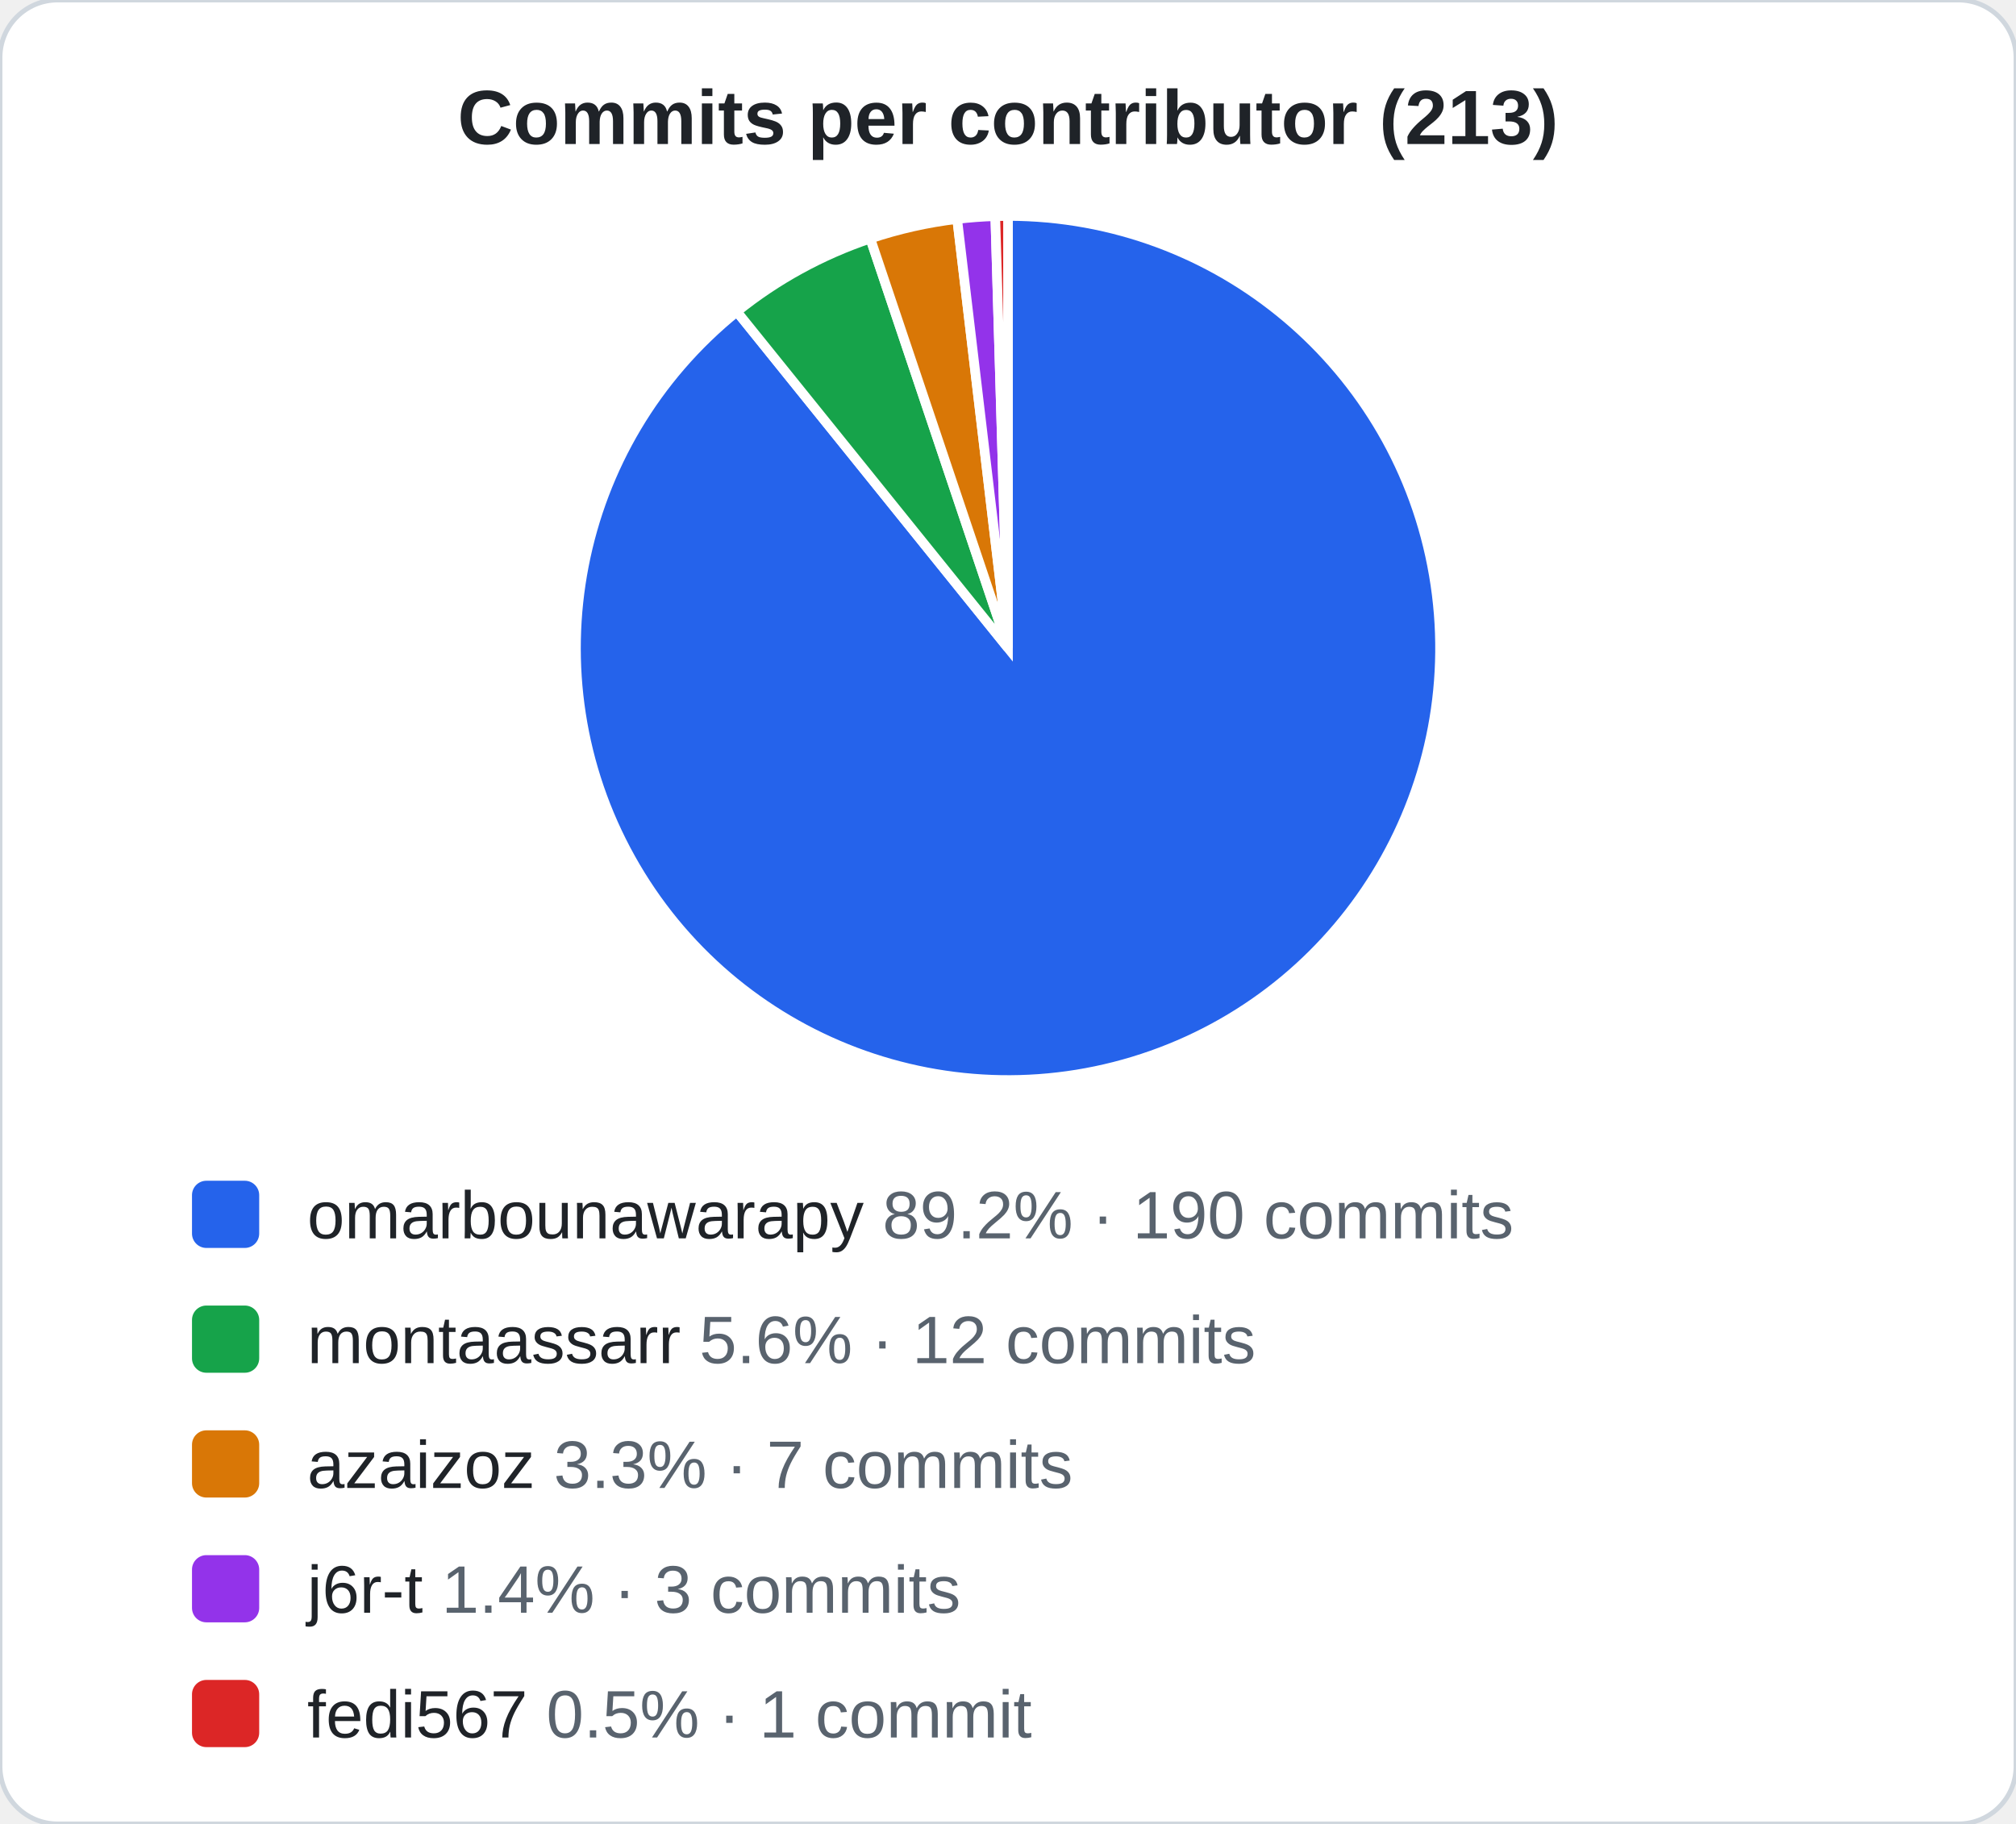
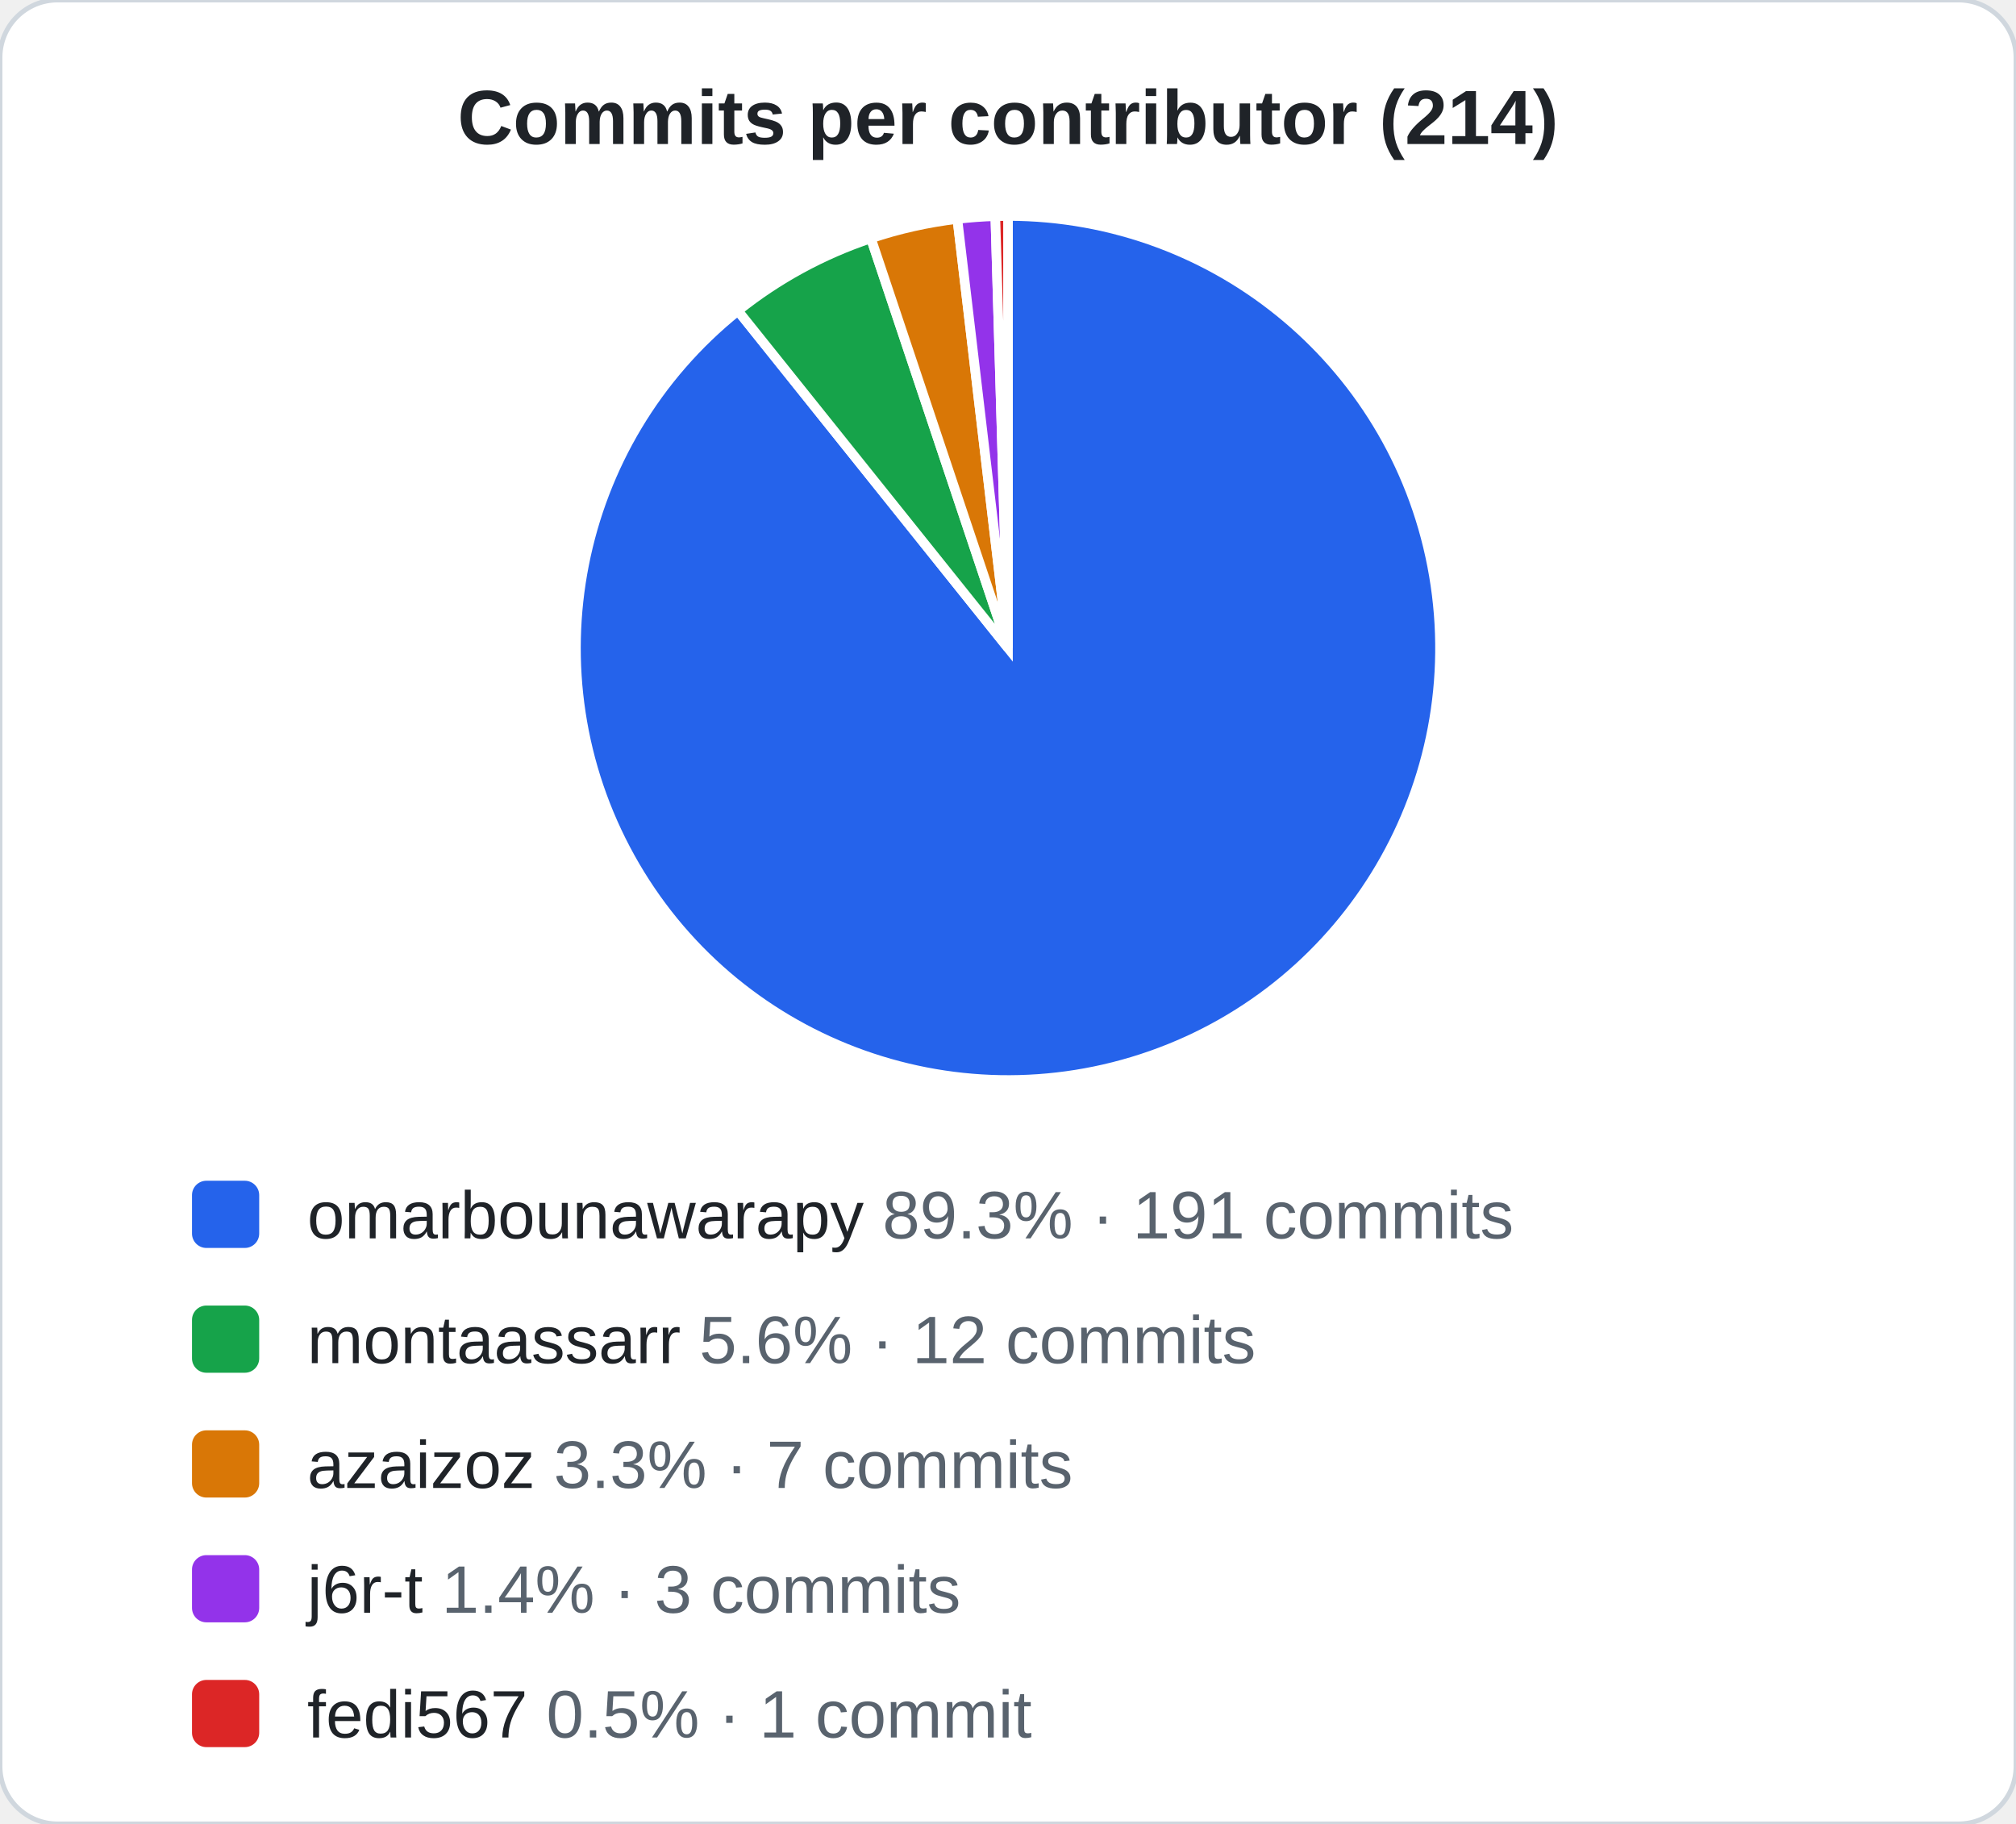
<svg xmlns="http://www.w3.org/2000/svg" width="420" height="380" viewBox="0 0 420 380" role="img" aria-labelledby="t">
  <rect width="420" height="380" rx="12" fill="#ffffff" stroke="#d0d7de" />
-   <text x="210" y="30" text-anchor="middle" font-family="Arial,Helvetica,sans-serif" font-size="16" font-weight="700" fill="#1f2328">Commits per contributor (213)</text>
-   <path d="M210.0,135.0 L210.00,45.00 A90,90 0 1 1 153.52,64.93 Z" fill="#2563eb" stroke="#ffffff" stroke-width="2" />
+   <text x="210" y="30" text-anchor="middle" font-family="Arial,Helvetica,sans-serif" font-size="16" font-weight="700" fill="#1f2328">Commits per contributor (214)</text>
+   <path d="M210.0,135.0 L210.00,45.00 A90,90 0 1 1 153.74,64.75 Z" fill="#2563eb" stroke="#ffffff" stroke-width="2" />
  <rect x="40" y="246" width="14" height="14" rx="3" fill="#2563eb" />
-   <text x="64" y="258" font-family="Arial,Helvetica,sans-serif" font-size="14" fill="#1f2328">omarbounawarapy <tspan fill="#59636e">89.2% · 190 commits</tspan>
+   <text x="64" y="258" font-family="Arial,Helvetica,sans-serif" font-size="14" fill="#1f2328">omarbounawarapy <tspan fill="#59636e">89.3% · 191 commits</tspan>
  </text>
-   <path d="M210.0,135.0 L153.52,64.93 A90,90 0 0 1 181.31,49.70 Z" fill="#16a34a" stroke="#ffffff" stroke-width="2" />
+   <path d="M210.0,135.0 L153.74,64.75 A90,90 0 0 1 181.44,49.65 Z" fill="#16a34a" stroke="#ffffff" stroke-width="2" />
  <rect x="40" y="272" width="14" height="14" rx="3" fill="#16a34a" />
  <text x="64" y="284" font-family="Arial,Helvetica,sans-serif" font-size="14" fill="#1f2328">montaassarr <tspan fill="#59636e">5.6% · 12 commits</tspan>
  </text>
-   <path d="M210.0,135.0 L181.31,49.70 A90,90 0 0 1 199.41,45.63 Z" fill="#d97706" stroke="#ffffff" stroke-width="2" />
+   <path d="M210.0,135.0 L181.44,49.65 A90,90 0 0 1 199.45,45.62 Z" fill="#d97706" stroke="#ffffff" stroke-width="2" />
  <rect x="40" y="298" width="14" height="14" rx="3" fill="#d97706" />
  <text x="64" y="310" font-family="Arial,Helvetica,sans-serif" font-size="14" fill="#1f2328">azaizoz <tspan fill="#59636e">3.3% · 7 commits</tspan>
  </text>
-   <path d="M210.0,135.0 L199.41,45.63 A90,90 0 0 1 207.35,45.04 Z" fill="#9333ea" stroke="#ffffff" stroke-width="2" />
+   <path d="M210.0,135.0 L199.45,45.62 A90,90 0 0 1 207.36,45.04 Z" fill="#9333ea" stroke="#ffffff" stroke-width="2" />
  <rect x="40" y="324" width="14" height="14" rx="3" fill="#9333ea" />
  <text x="64" y="336" font-family="Arial,Helvetica,sans-serif" font-size="14" fill="#1f2328">j6r-t <tspan fill="#59636e">1.4% · 3 commits</tspan>
  </text>
-   <path d="M210.0,135.0 L207.35,45.04 A90,90 0 0 1 210.00,45.00 Z" fill="#dc2626" stroke="#ffffff" stroke-width="2" />
+   <path d="M210.0,135.0 L207.36,45.04 A90,90 0 0 1 210.00,45.00 Z" fill="#dc2626" stroke="#ffffff" stroke-width="2" />
  <rect x="40" y="350" width="14" height="14" rx="3" fill="#dc2626" />
  <text x="64" y="362" font-family="Arial,Helvetica,sans-serif" font-size="14" fill="#1f2328">fedi567 <tspan fill="#59636e">0.5% · 1 commit</tspan>
  </text>
</svg>
